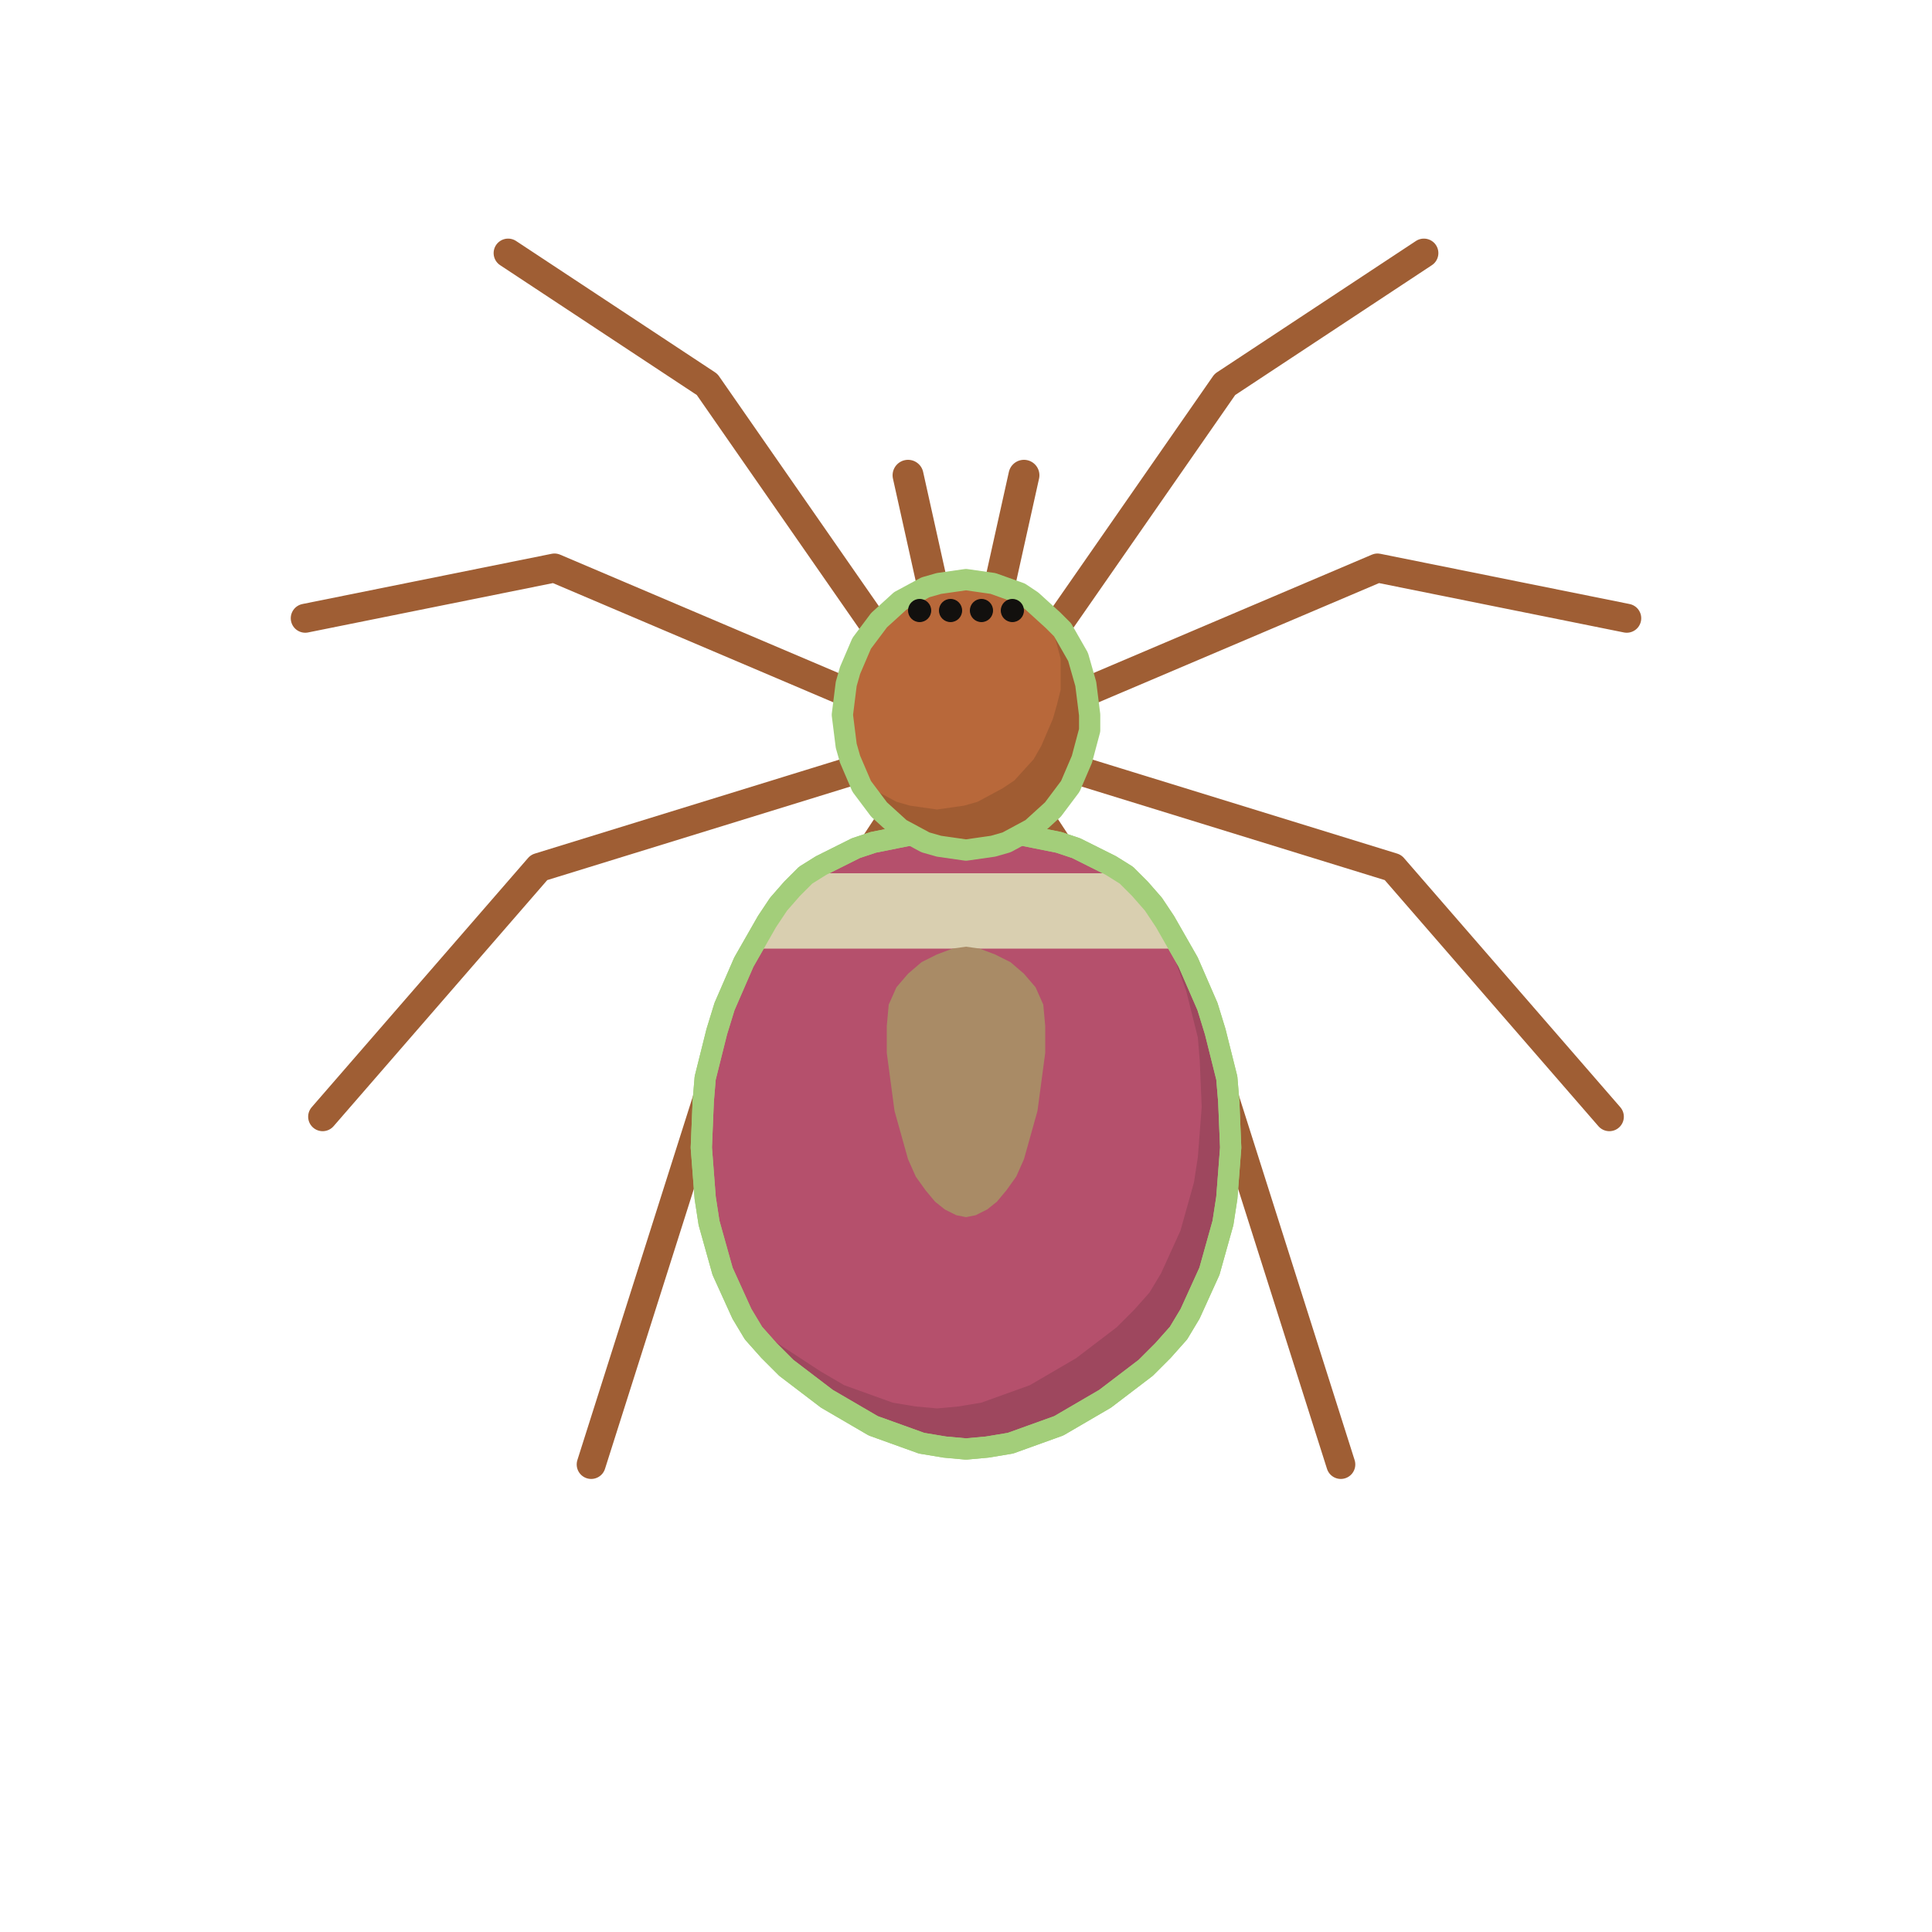
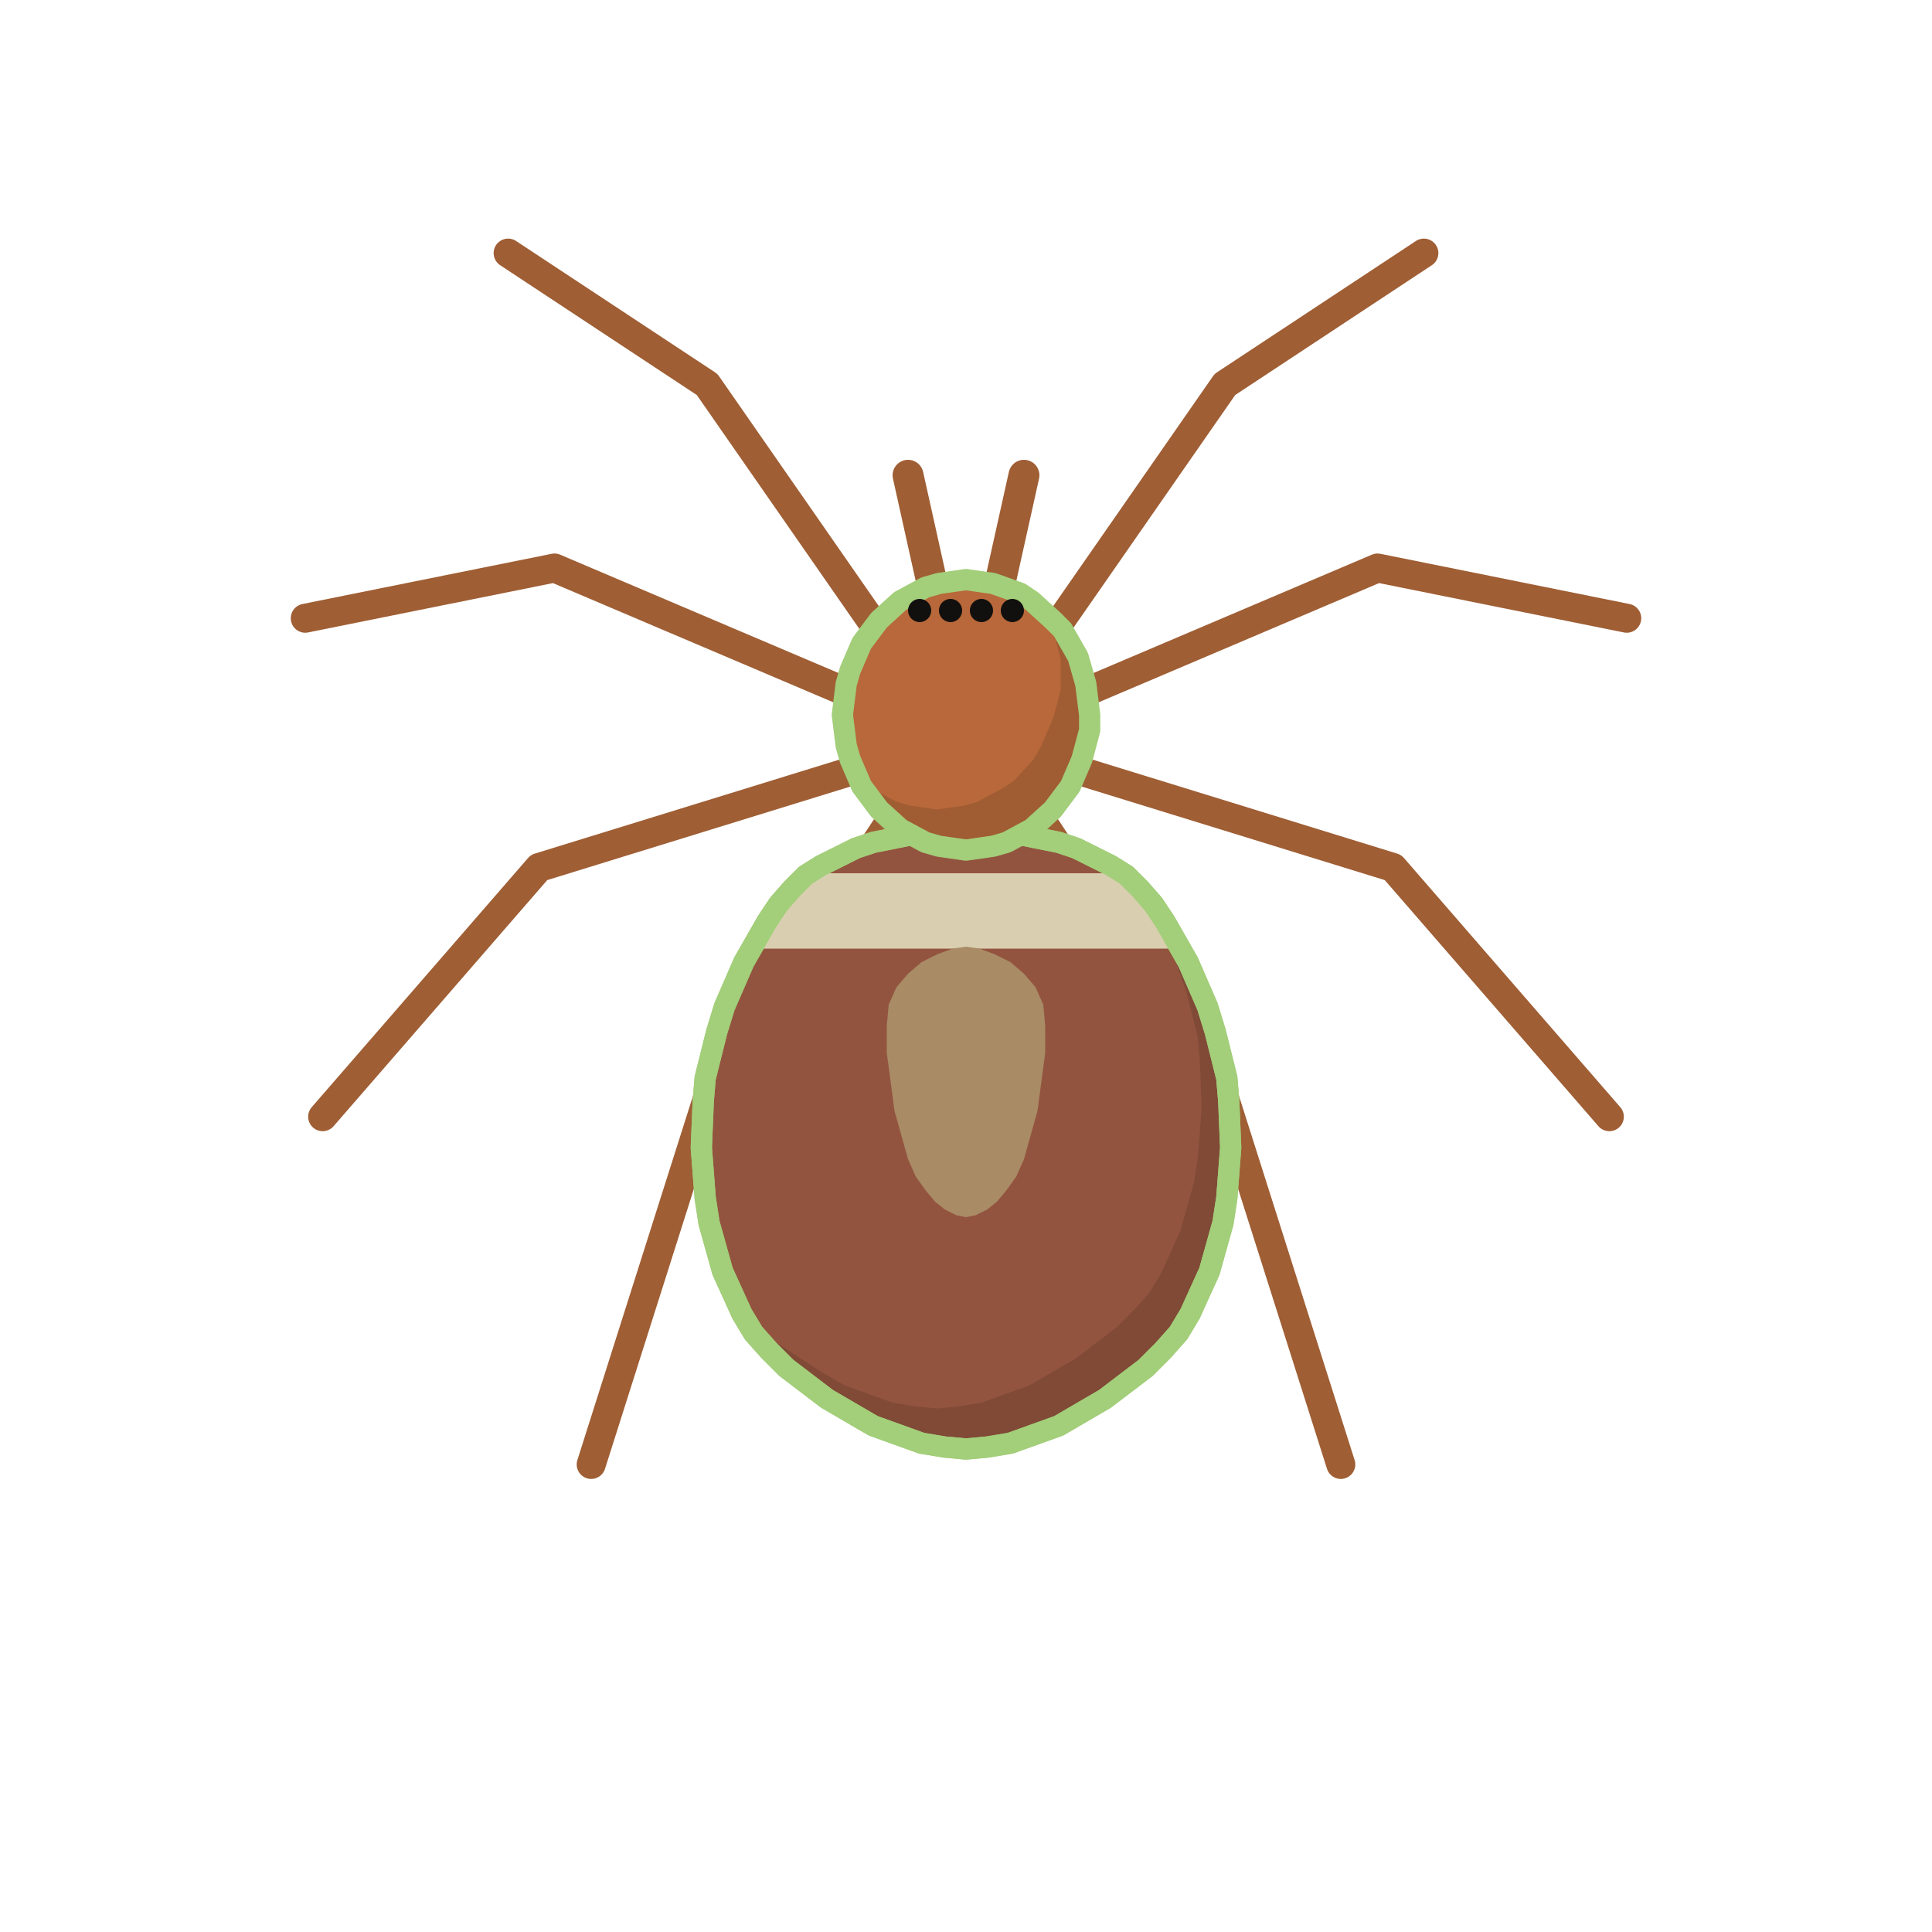
<svg xmlns="http://www.w3.org/2000/svg" width="100" height="100" viewBox="0 0 100 100">
  <g stroke-linecap="round" stroke-linejoin="round">
    <path d="M53.6,34 L63.4,19.9 L73.7,13.1" fill="none" stroke="#9F5E34" stroke-width="1.5" />
    <path d="M54.6,36.5 L71.3,29.4 L84.2,32" fill="none" stroke="#9F5E34" stroke-width="1.5" />
    <path d="M54.6,39.5 L72.1,44.9 L83.3,57.8" fill="none" stroke="#9F5E34" stroke-width="1.5" />
    <path d="M53.6,42 L63.4,56.9 L69.4,75.8" fill="none" stroke="#9F5E34" stroke-width="1.5" />
    <path d="M51.8,30 L53,24.6" fill="none" stroke="#9F5E34" stroke-width="1.6" />
    <path d="M46.4,34 L36.6,19.9 L26.3,13.1" fill="none" stroke="#9F5E34" stroke-width="1.5" />
    <path d="M45.4,36.5 L28.7,29.4 L15.8,32" fill="none" stroke="#9F5E34" stroke-width="1.5" />
    <path d="M45.4,39.5 L27.9,44.9 L16.7,57.8" fill="none" stroke="#9F5E34" stroke-width="1.5" />
    <path d="M46.4,42 L36.6,56.9 L30.6,75.8" fill="none" stroke="#9F5E34" stroke-width="1.5" />
    <path d="M48.2,30 L47,24.6" fill="none" stroke="#9F5E34" stroke-width="1.6" />
-     <path d="M50,43 L52.8,43.2 L54.8,43.6 L55.7,43.9 L57.5,44.8 L58.3,45.3 L59,46 L59.7,46.8 L60.3,47.7 L61.5,49.8 L62.5,52.1 L62.9,53.4 L63.5,55.8 L63.6,57 L63.7,59.4 L63.5,62 L63.3,63.3 L62.6,65.8 L61.6,68 L61,69 L60.2,69.9 L59.3,70.8 L57.2,72.4 L54.8,73.8 L52.3,74.7 L51.1,74.9 L50,75 L48.9,74.9 L47.7,74.7 L45.2,73.8 L42.8,72.4 L40.7,70.8 L39.8,69.9 L39,69 L38.4,68 L37.4,65.8 L36.7,63.3 L36.5,62 L36.3,59.4 L36.4,57 L36.5,55.8 L37.1,53.4 L37.5,52.1 L38.5,49.8 L39.7,47.7 L40.3,46.8 L41,46 L41.7,45.3 L42.5,44.8 L44.3,43.9 L45.2,43.6 L47.2,43.2 Z" fill="#B5506C" stroke="none" />
+     <path d="M50,43 L52.8,43.2 L54.8,43.6 L55.7,43.9 L57.5,44.8 L58.3,45.3 L59,46 L59.7,46.8 L60.3,47.7 L61.5,49.8 L62.5,52.1 L62.9,53.4 L63.5,55.8 L63.6,57 L63.7,59.4 L63.5,62 L63.3,63.3 L62.6,65.8 L61.6,68 L61,69 L60.2,69.9 L59.3,70.8 L57.2,72.4 L54.8,73.8 L52.3,74.7 L51.1,74.9 L50,75 L48.9,74.9 L47.7,74.7 L45.2,73.8 L42.8,72.4 L40.7,70.8 L39.8,69.9 L39,69 L38.4,68 L37.4,65.8 L36.7,63.3 L36.5,62 L36.3,59.4 L36.4,57 L36.5,55.8 L37.1,53.4 L37.5,52.1 L38.5,49.8 L39.7,47.7 L40.3,46.8 L41,46 L41.7,45.3 L42.5,44.8 L44.3,43.9 L45.2,43.6 L47.2,43.2 Z" fill="#93543F" stroke="none" />
    <path d="M38.2,67.8 L40.2,69.5 L42.5,71 L43.7,71.7 L46.2,72.6 L47.4,72.8 L48.5,72.9 L49.6,72.8 L50.8,72.6 L53.3,71.7 L55.7,70.3 L57.8,68.7 L58.7,67.8 L59.5,66.9 L60.1,65.9 L61.1,63.7 L61.8,61.2 L62,59.9 L62.2,57.3 L62.1,54.9 L62,53.7 L61.4,51.3 L60.5,48.8 L59.3,46.3 L60.3,47.7 L60.9,48.7 L61.5,49.8 L62.5,52.1 L63.2,54.6 L63.5,55.8 L63.7,58.2 L63.6,60.7 L63.5,62 L63,64.6 L62.2,67 L61.6,68 L61,69 L60.2,69.9 L59.3,70.8 L57.2,72.4 L54.8,73.8 L52.3,74.7 L51.1,74.9 L50,75 L48.9,74.9 L47.7,74.7 L46.4,74.3 L45.2,73.8 L42.8,72.4 L40.7,70.8 L39.8,69.9 L39,69 Z" fill="#020A06" fill-opacity="0.13" stroke="none" />
    <path d="M50,43 L52.8,43.2 L54.8,43.6 L55.7,43.9 L57.5,44.8 L58.3,45.3 L59,46 L59.7,46.8 L60.3,47.7 L61.5,49.8 L62.5,52.1 L62.9,53.4 L63.5,55.8 L63.6,57 L63.7,59.4 L63.5,62 L63.3,63.3 L62.6,65.8 L61.6,68 L61,69 L60.2,69.9 L59.3,70.8 L57.2,72.4 L54.8,73.8 L52.3,74.7 L51.1,74.9 L50,75 L48.9,74.9 L47.7,74.7 L45.2,73.8 L42.8,72.4 L40.7,70.8 L39.8,69.9 L39,69 L38.4,68 L37.4,65.8 L36.7,63.3 L36.5,62 L36.3,59.4 L36.4,57 L36.5,55.8 L37.1,53.4 L37.5,52.1 L38.5,49.8 L39.7,47.7 L40.3,46.8 L41,46 L41.7,45.3 L42.5,44.8 L44.3,43.9 L45.2,43.6 L47.2,43.2 Z" fill="none" stroke="#A3CE7A" stroke-width="1.1" />
    <path d="M41.9,45.2 L58.1,45.2 L59,46 L59.7,46.8 L60.3,47.7 L61.1,49.1 L38.9,49.1 L39.7,47.7 L40.3,46.8 L41,46 Z" fill="#D9CFB0" stroke="none" />
    <path d="M45.9,53.1 L46,52 L46.4,51.1 L47,50.4 L47.7,49.8 L48.5,49.4 L49.3,49.1 L50,49 L50.7,49.1 L51.5,49.4 L52.3,49.8 L53,50.4 L53.6,51.1 L54,52 L54.1,53.1 L54.1,54.5 L53.7,57.5 L53,60 L52.6,60.9 L52.1,61.6 L51.6,62.2 L51.1,62.6 L50.5,62.9 L50,63 L49.5,62.9 L48.9,62.6 L48.4,62.2 L47.9,61.6 L47.4,60.9 L47,60 L46.3,57.5 L45.9,54.5 Z" fill="#A98B66" stroke="none" />
    <path d="M50,43 L52.8,43.2 L54.8,43.6 L55.7,43.9 L57.5,44.8 L58.3,45.3 L59,46 L59.7,46.8 L60.3,47.7 L61.5,49.8 L62.5,52.1 L62.9,53.4 L63.5,55.8 L63.6,57 L63.7,59.4 L63.5,62 L63.3,63.3 L62.6,65.8 L61.6,68 L61,69 L60.2,69.9 L59.3,70.8 L57.2,72.4 L54.8,73.8 L52.3,74.7 L51.1,74.9 L50,75 L48.9,74.9 L47.7,74.7 L45.2,73.8 L42.8,72.4 L40.7,70.8 L39.8,69.9 L39,69 L38.4,68 L37.4,65.8 L36.7,63.3 L36.5,62 L36.3,59.4 L36.4,57 L36.5,55.8 L37.1,53.4 L37.5,52.1 L38.5,49.8 L39.7,47.7 L40.3,46.8 L41,46 L41.7,45.3 L42.5,44.8 L44.3,43.9 L45.2,43.6 L47.2,43.2 Z" fill="none" stroke="#A3CE7A" stroke-width="1.1" />
    <path d="M56.4,37 L56.4,37.8 L56,39.3 L55.4,40.7 L54.5,41.9 L53.4,42.9 L52.1,43.6 L51.4,43.8 L50,44 L48.6,43.8 L47.9,43.6 L46.6,42.9 L45.5,41.9 L44.6,40.7 L44,39.3 L43.8,38.6 L43.6,37 L43.8,35.4 L44,34.7 L44.6,33.3 L45.5,32.1 L46.6,31.1 L47.9,30.4 L48.6,30.2 L50,30 L51.4,30.2 L52.8,30.7 L53.4,31.1 L54.5,32.1 L55,32.6 L55.8,34 L56.2,35.4 Z" fill="#B8683A" stroke="none" />
    <path d="M44.6,40.7 L44.3,40.2 L45.1,40.8 L46.4,41.5 L47.1,41.7 L48.5,41.9 L49.9,41.7 L50.6,41.5 L51.9,40.8 L52.5,40.4 L53.5,39.3 L53.9,38.6 L54.5,37.2 L54.7,36.5 L54.9,35.7 L54.9,34.1 L54.5,32.6 L54.2,31.7 L54.5,32.1 L55.4,33.3 L56,34.7 L56.4,36.2 L56.4,37.8 L56,39.3 L55.8,40 L55,41.4 L54,42.5 L52.8,43.3 L51.4,43.8 L50,44 L48.6,43.8 L47.9,43.6 L46.6,42.9 L45.5,41.9 Z" fill="#020A06" fill-opacity="0.13" stroke="none" />
    <path d="M56.4,37 L56.4,37.8 L56,39.3 L55.4,40.7 L54.5,41.9 L53.4,42.9 L52.1,43.6 L51.4,43.8 L50,44 L48.6,43.8 L47.9,43.6 L46.6,42.9 L45.5,41.9 L44.6,40.7 L44,39.3 L43.8,38.6 L43.6,37 L43.8,35.4 L44,34.7 L44.6,33.3 L45.5,32.1 L46.6,31.1 L47.9,30.4 L48.6,30.2 L50,30 L51.4,30.2 L52.8,30.7 L53.4,31.1 L54.5,32.1 L55,32.6 L55.8,34 L56.2,35.4 Z" fill="none" stroke="#A3CE7A" stroke-width="1.1" />
    <circle cx="47.6" cy="31.6" r="0.6" fill="#12100E" />
    <circle cx="49.2" cy="31.6" r="0.6" fill="#12100E" />
    <circle cx="50.8" cy="31.6" r="0.6" fill="#12100E" />
    <circle cx="52.4" cy="31.6" r="0.6" fill="#12100E" />
  </g>
</svg>
